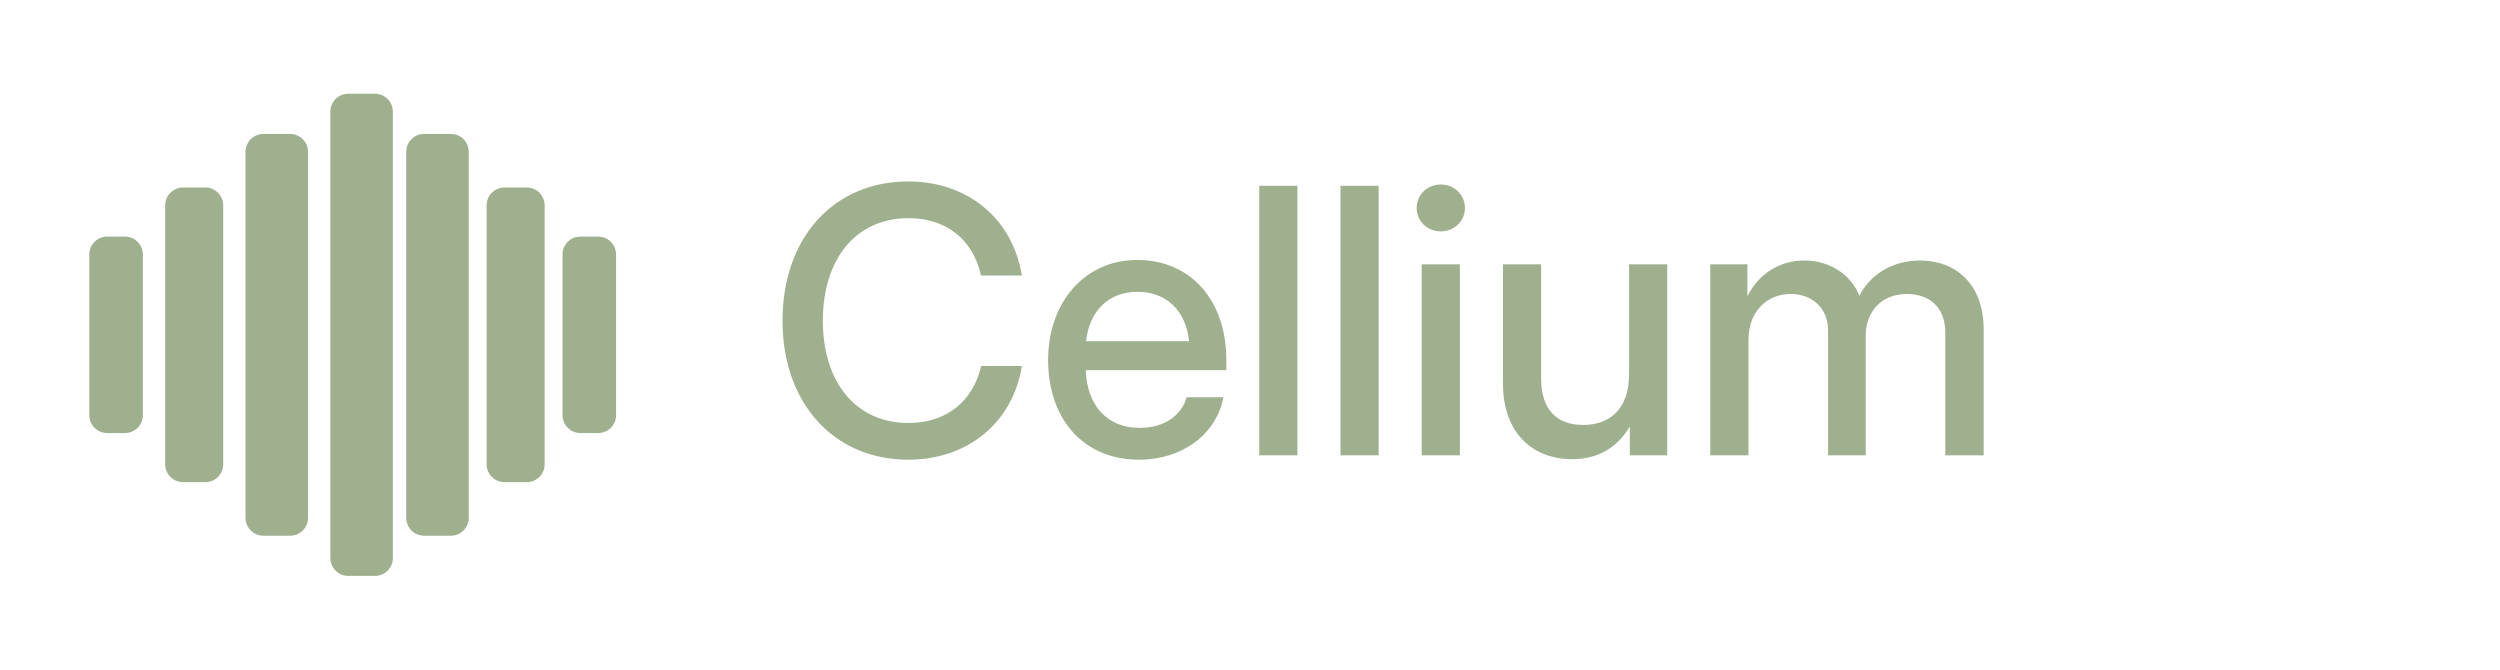
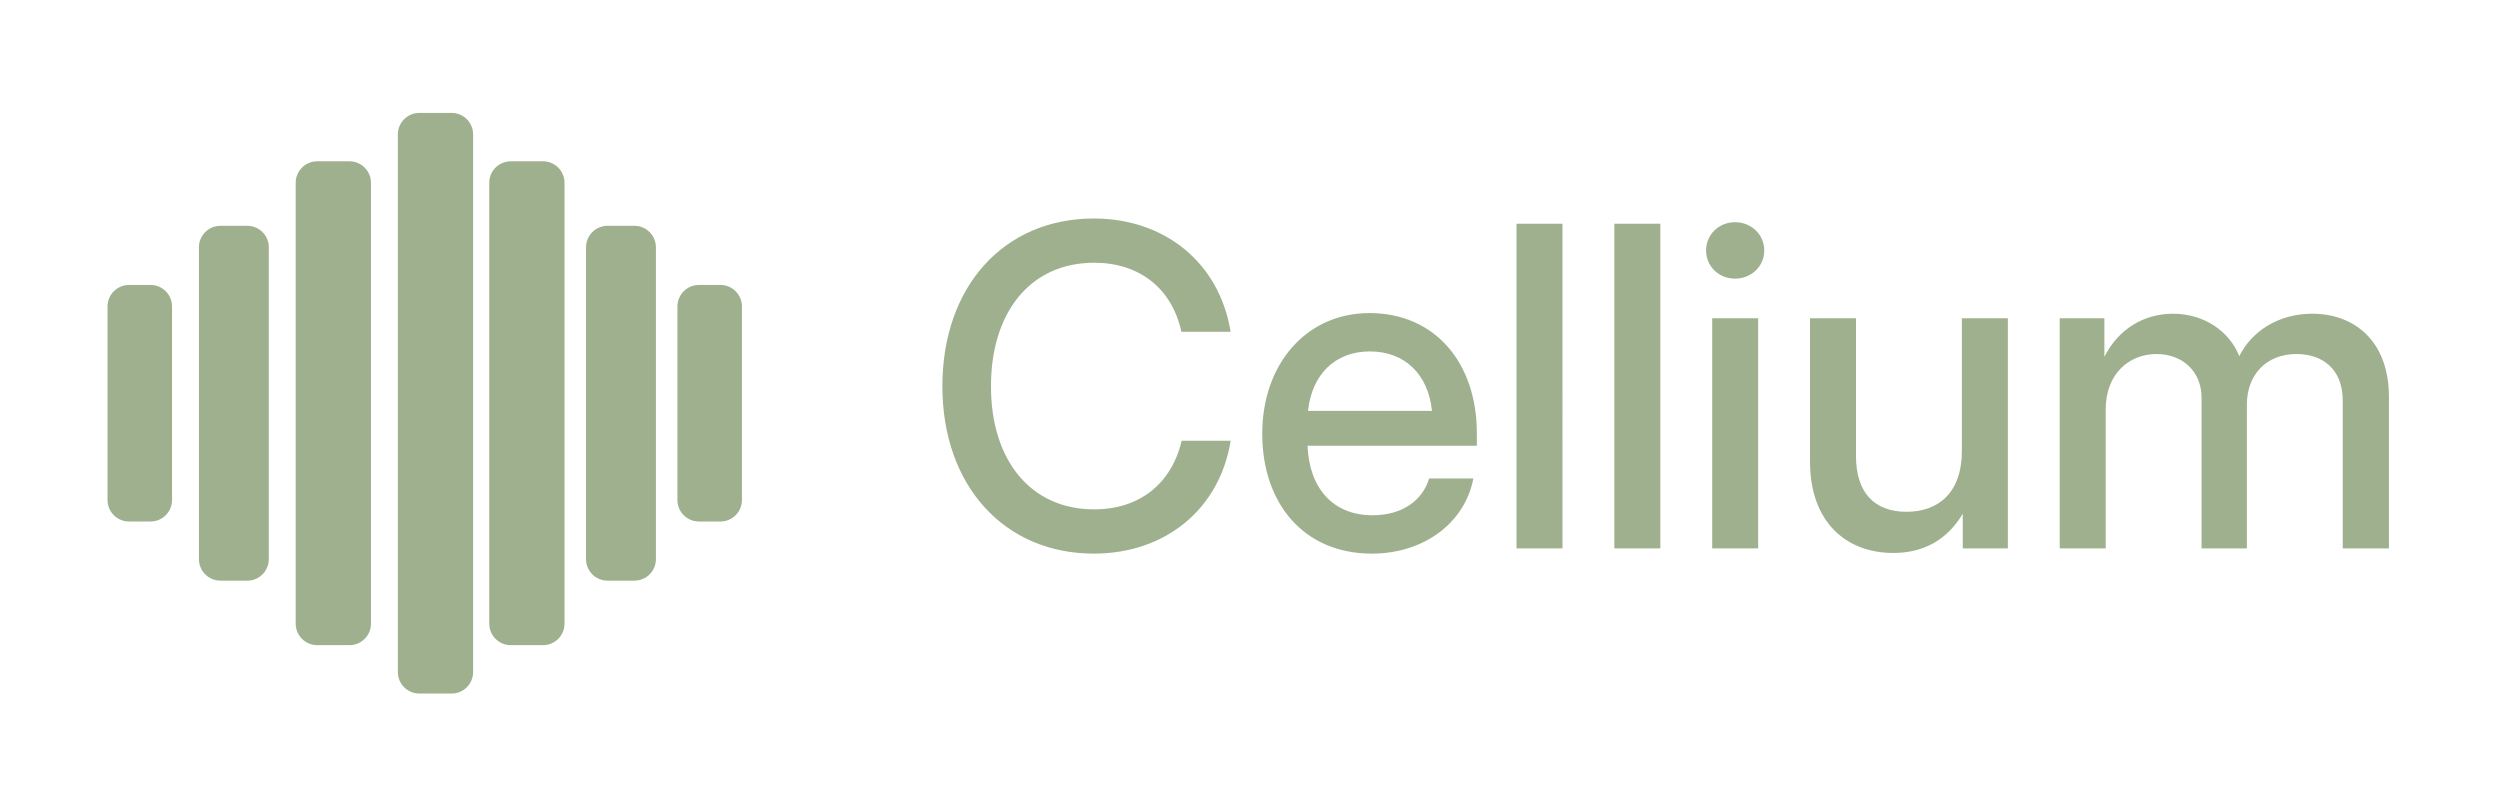
- <svg xmlns="http://www.w3.org/2000/svg" width="1120" height="300" viewBox="0 0 1120 300" version="1.1" id="svg7">
+ <svg xmlns="http://www.w3.org/2000/svg" width="930" height="300" viewBox="0 0 930 300" version="1.1" id="svg7">
  <defs id="defs7" />
  <g transform="translate(32 22) scale(1)" id="g7">
    <g id="cellium-symbol">
      <rect x="8" y="84" width="24" height="88" rx="8" fill="#9FB08E" id="rect1" />
      <rect x="42" y="62" width="26" height="132" rx="8" fill="#9FB08E" id="rect2" />
      <rect x="78" y="38" width="28" height="180" rx="8" fill="#9FB08E" id="rect3" />
      <rect x="116" y="20" width="28" height="216" rx="8" fill="#9FB08E" id="rect4" />
      <rect x="150" y="38" width="28" height="180" rx="8" fill="#9FB08E" id="rect5" />
      <rect x="186" y="62" width="26" height="132" rx="8" fill="#9FB08E" id="rect6" />
      <rect x="220" y="84" width="24" height="88" rx="8" fill="#9FB08E" id="rect7" />
    </g>
  </g>
  <path d="m 406.898,205.945 c 26.343,0 46.769,-16.292 50.902,-41.986 h -18.237 c -3.81,16.373 -16.13,25.532 -32.503,25.532 -23.83,0 -38.42,-18.48 -38.42,-45.796 0,-27.478 14.59,-45.958 38.42,-45.958 16.454,0 28.855,9.24 32.422,25.694 h 18.318 c -4.215,-25.775 -24.56,-42.148 -50.902,-42.148 -33.395,0 -56.333,25.208 -56.333,62.412 0,36.961 23.02,62.25 56.333,62.25 z m 103.426,0 c 19.372,0 34.61,-11.429 37.771,-27.964 h -16.454 c -2.432,8.105 -9.889,13.698 -21.074,13.698 -14.995,0 -23.587,-10.456 -24.154,-25.856 h 62.979 v -4.62 c 0,-26.424 -15.725,-44.742 -39.96,-44.742 -23.344,0 -39.879,18.805 -39.879,44.904 0,25.856 15.4,44.58 40.771,44.58 z M 486.575,152.854 c 1.459,-13.617 10.132,-22.128 23.02,-22.128 12.969,0 21.723,8.511 23.101,22.128 z M 581.247,83.229 H 564.145 V 204 h 17.103 z m 36.394,0 H 600.538 V 204 h 17.103 z M 636.932,204 h 17.103 v -85.594 h -17.103 z m 8.511,-100.346 c 6.079,0 10.861,-4.62 10.861,-10.456 0,-5.917 -4.782,-10.537 -10.861,-10.537 -6.079,0 -10.78,4.62 -10.78,10.537 0,5.836 4.701,10.456 10.78,10.456 z m 58.846,102.048 c 11.348,0 20.02,-4.863 25.856,-14.59 V 204 h 16.778 v -85.594 h -17.103 v 49.281 c 0,15.887 -8.997,22.695 -20.588,22.695 -11.915,0 -18.805,-7.052 -18.805,-20.75 V 118.406 H 673.325 v 53.334 c 0,22.371 13.374,33.962 30.963,33.962 z M 766.214,204 h 17.103 v -51.632 c 0,-13.536 8.916,-20.669 18.886,-20.669 9.727,0 16.778,6.484 16.778,16.292 V 204 h 16.859 v -53.496 c 0,-10.942 7.052,-18.805 18.48,-18.805 9.24,0 17.184,5.188 17.184,17.427 V 204 h 17.184 v -56.333 c 0,-20.588 -12.645,-30.963 -28.531,-30.963 -12.645,0 -22.533,6.565 -27.153,15.806 -3.566,-9.159 -12.969,-15.806 -24.641,-15.806 -10.618,0 -20.264,5.512 -25.532,16.049 v -14.347 h -16.616 z" id="cellium-wordmark" style="font-weight:500;font-size:166px;font-family:'Inter Display';letter-spacing:0;fill:#9fb08e" aria-label="Cellium" />
</svg>
